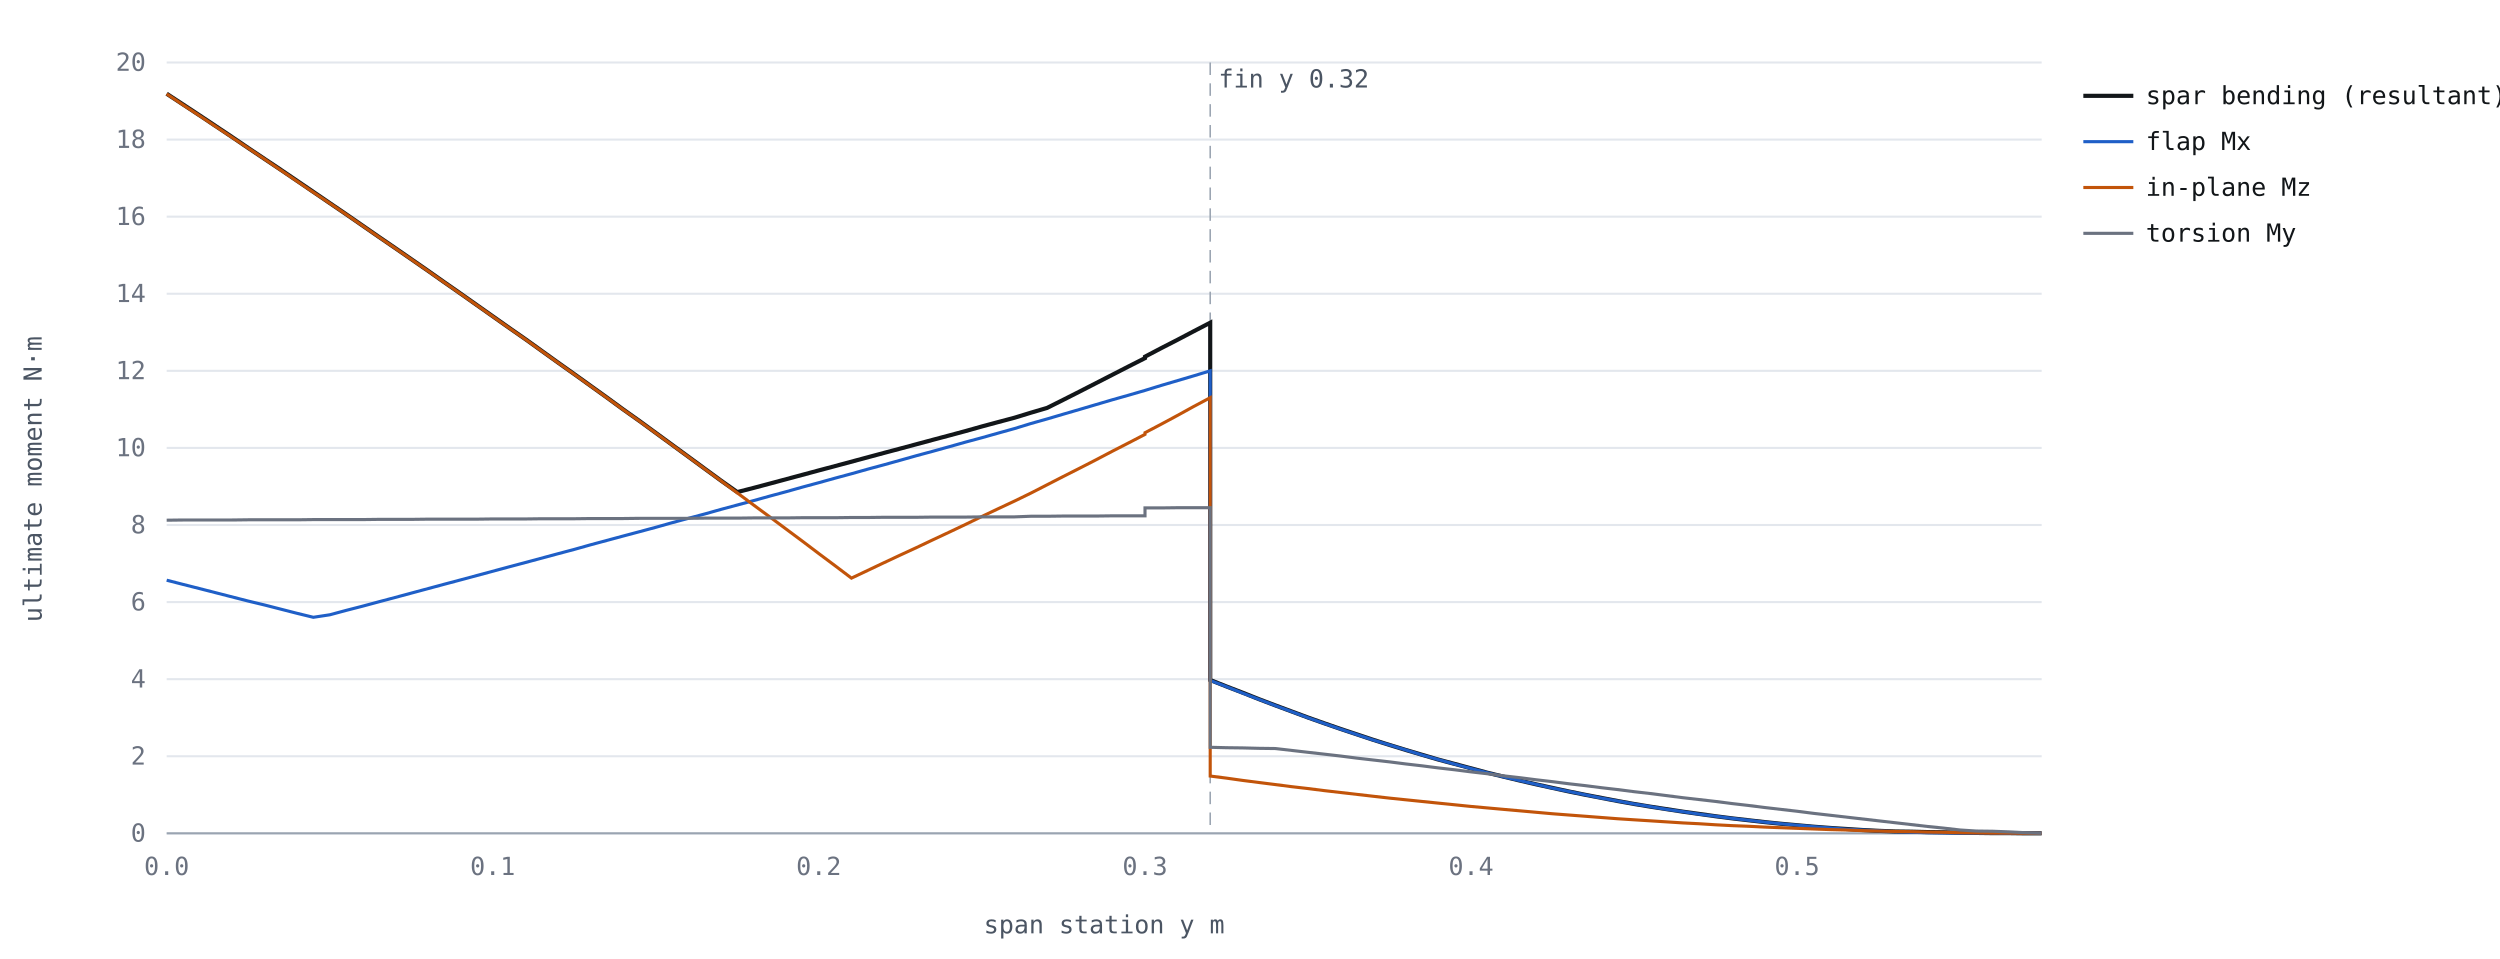
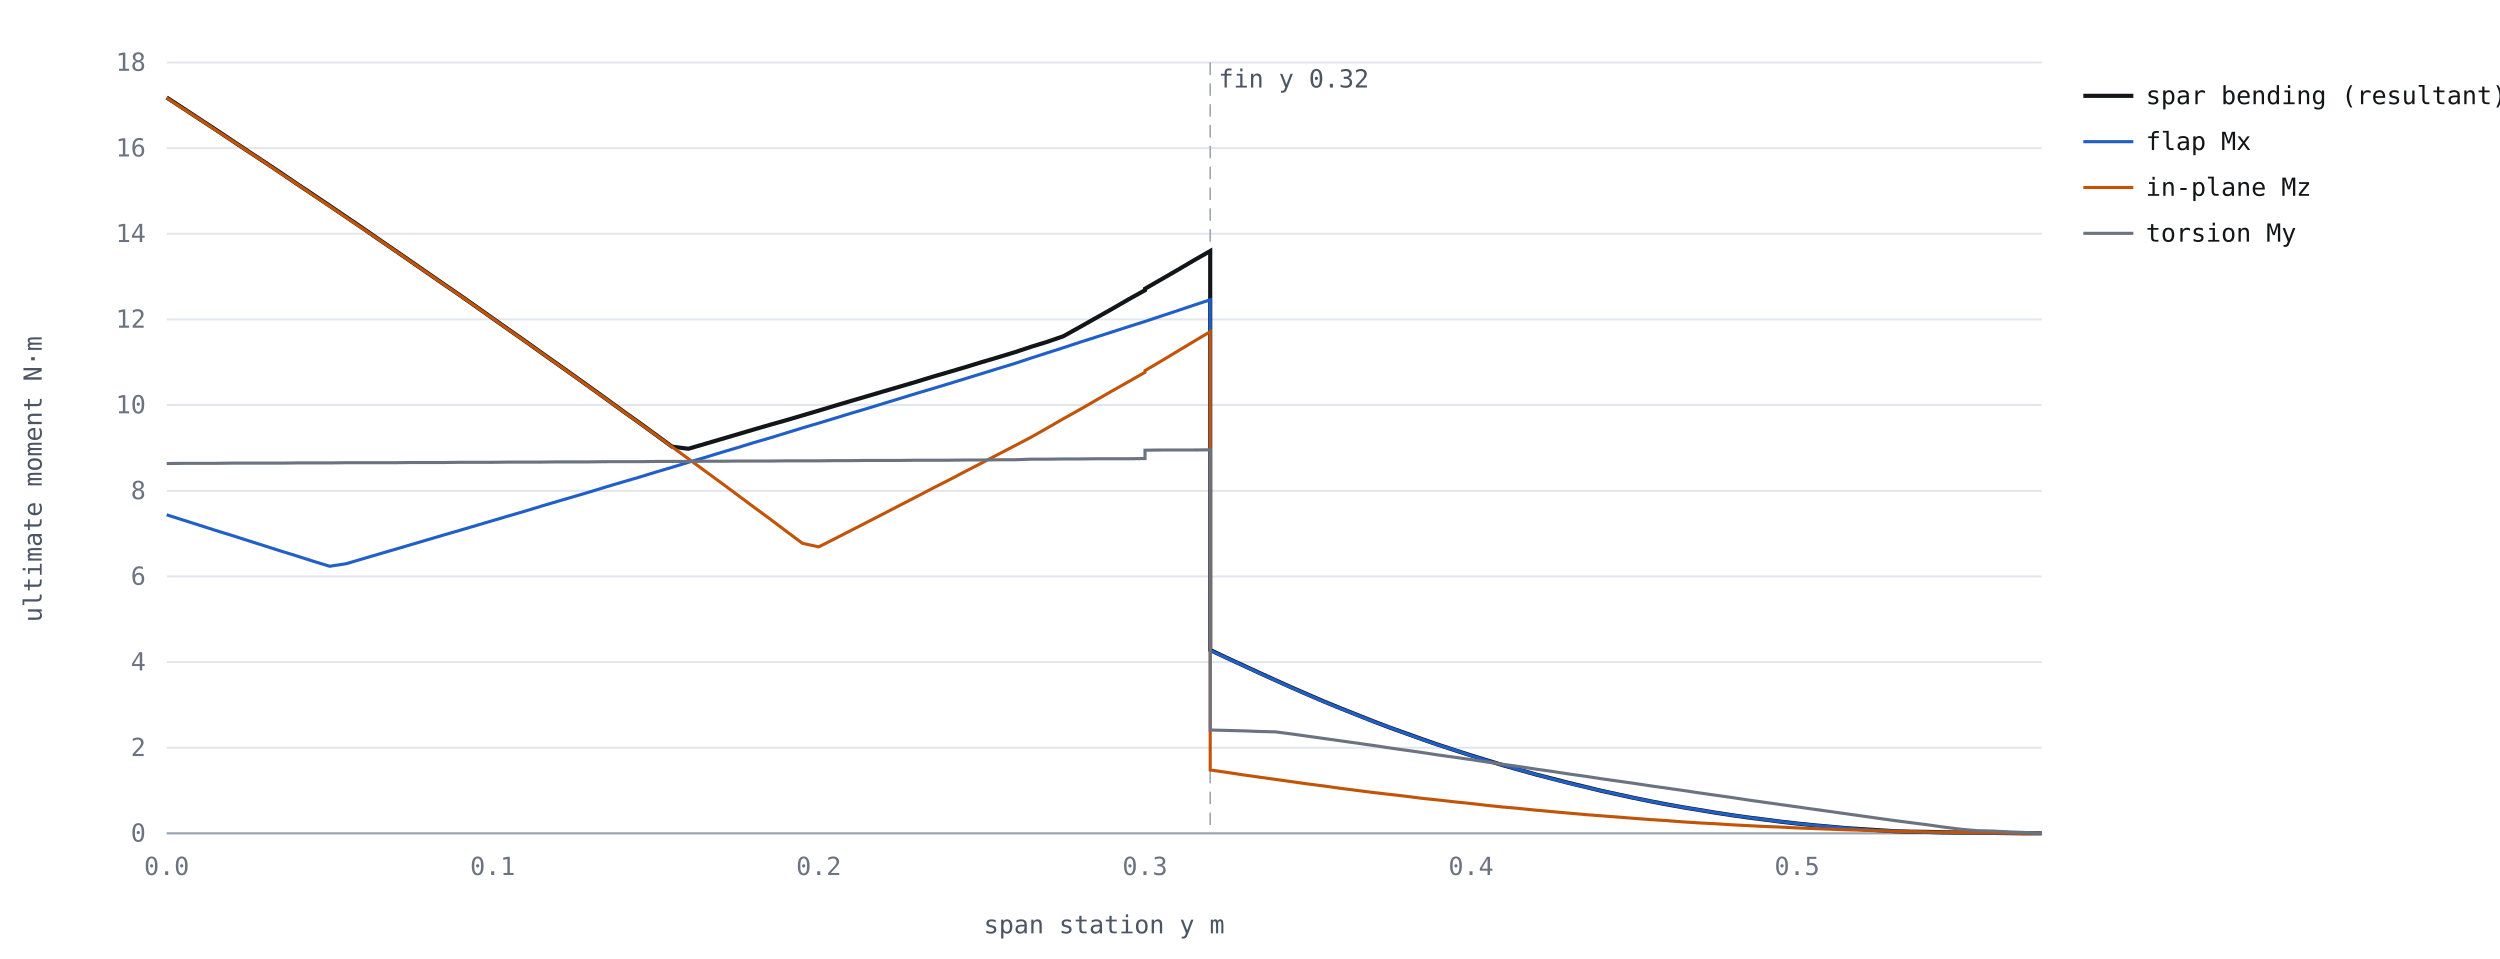
<svg xmlns="http://www.w3.org/2000/svg" viewBox="0 0 1200 460" width="1200" height="460">
  <line x1="80" y1="400.0" x2="980" y2="400.0" stroke="#E3E7ED" stroke-width="1" />
  <text x="70" y="404.0" text-anchor="end" fill="#6B7280" font-family="IBM Plex Mono, monospace" font-size="12">0</text>
-   <line x1="80" y1="363.0" x2="980" y2="363.0" stroke="#E3E7ED" stroke-width="1" />
-   <text x="70" y="367.0" text-anchor="end" fill="#6B7280" font-family="IBM Plex Mono, monospace" font-size="12">2</text>
-   <line x1="80" y1="326.0" x2="980" y2="326.0" stroke="#E3E7ED" stroke-width="1" />
-   <text x="70" y="330.0" text-anchor="end" fill="#6B7280" font-family="IBM Plex Mono, monospace" font-size="12">4</text>
-   <line x1="80" y1="289.0" x2="980" y2="289.0" stroke="#E3E7ED" stroke-width="1" />
-   <text x="70" y="293.0" text-anchor="end" fill="#6B7280" font-family="IBM Plex Mono, monospace" font-size="12">6</text>
-   <line x1="80" y1="252.0" x2="980" y2="252.0" stroke="#E3E7ED" stroke-width="1" />
-   <text x="70" y="256.0" text-anchor="end" fill="#6B7280" font-family="IBM Plex Mono, monospace" font-size="12">8</text>
-   <line x1="80" y1="215.0" x2="980" y2="215.0" stroke="#E3E7ED" stroke-width="1" />
-   <text x="70" y="219.0" text-anchor="end" fill="#6B7280" font-family="IBM Plex Mono, monospace" font-size="12">10</text>
-   <line x1="80" y1="178.0" x2="980" y2="178.0" stroke="#E3E7ED" stroke-width="1" />
-   <text x="70" y="182.0" text-anchor="end" fill="#6B7280" font-family="IBM Plex Mono, monospace" font-size="12">12</text>
-   <line x1="80" y1="141.0" x2="980" y2="141.0" stroke="#E3E7ED" stroke-width="1" />
-   <text x="70" y="145.0" text-anchor="end" fill="#6B7280" font-family="IBM Plex Mono, monospace" font-size="12">14</text>
-   <line x1="80" y1="104.0" x2="980" y2="104.0" stroke="#E3E7ED" stroke-width="1" />
-   <text x="70" y="108.0" text-anchor="end" fill="#6B7280" font-family="IBM Plex Mono, monospace" font-size="12">16</text>
-   <line x1="80" y1="67.0" x2="980" y2="67.0" stroke="#E3E7ED" stroke-width="1" />
-   <text x="70" y="71.0" text-anchor="end" fill="#6B7280" font-family="IBM Plex Mono, monospace" font-size="12">18</text>
+   <line x1="80" y1="358.9" x2="980" y2="358.9" stroke="#E3E7ED" stroke-width="1" />
+   <text x="70" y="362.9" text-anchor="end" fill="#6B7280" font-family="IBM Plex Mono, monospace" font-size="12">2</text>
+   <line x1="80" y1="317.8" x2="980" y2="317.8" stroke="#E3E7ED" stroke-width="1" />
+   <text x="70" y="321.8" text-anchor="end" fill="#6B7280" font-family="IBM Plex Mono, monospace" font-size="12">4</text>
+   <line x1="80" y1="276.7" x2="980" y2="276.7" stroke="#E3E7ED" stroke-width="1" />
+   <text x="70" y="280.7" text-anchor="end" fill="#6B7280" font-family="IBM Plex Mono, monospace" font-size="12">6</text>
+   <line x1="80" y1="235.6" x2="980" y2="235.6" stroke="#E3E7ED" stroke-width="1" />
+   <text x="70" y="239.6" text-anchor="end" fill="#6B7280" font-family="IBM Plex Mono, monospace" font-size="12">8</text>
+   <line x1="80" y1="194.4" x2="980" y2="194.4" stroke="#E3E7ED" stroke-width="1" />
+   <text x="70" y="198.4" text-anchor="end" fill="#6B7280" font-family="IBM Plex Mono, monospace" font-size="12">10</text>
+   <line x1="80" y1="153.3" x2="980" y2="153.3" stroke="#E3E7ED" stroke-width="1" />
+   <text x="70" y="157.3" text-anchor="end" fill="#6B7280" font-family="IBM Plex Mono, monospace" font-size="12">12</text>
+   <line x1="80" y1="112.2" x2="980" y2="112.2" stroke="#E3E7ED" stroke-width="1" />
+   <text x="70" y="116.2" text-anchor="end" fill="#6B7280" font-family="IBM Plex Mono, monospace" font-size="12">14</text>
+   <line x1="80" y1="71.1" x2="980" y2="71.1" stroke="#E3E7ED" stroke-width="1" />
+   <text x="70" y="75.1" text-anchor="end" fill="#6B7280" font-family="IBM Plex Mono, monospace" font-size="12">16</text>
  <line x1="80" y1="30.0" x2="980" y2="30.0" stroke="#E3E7ED" stroke-width="1" />
-   <text x="70" y="34.0" text-anchor="end" fill="#6B7280" font-family="IBM Plex Mono, monospace" font-size="12">20</text>
+   <text x="70" y="34.0" text-anchor="end" fill="#6B7280" font-family="IBM Plex Mono, monospace" font-size="12">18</text>
  <text x="80.0" y="420" text-anchor="middle" fill="#6B7280" font-family="IBM Plex Mono, monospace" font-size="12">0.0</text>
  <text x="236.5" y="420" text-anchor="middle" fill="#6B7280" font-family="IBM Plex Mono, monospace" font-size="12">0.1</text>
  <text x="393.0" y="420" text-anchor="middle" fill="#6B7280" font-family="IBM Plex Mono, monospace" font-size="12">0.2</text>
  <text x="549.6" y="420" text-anchor="middle" fill="#6B7280" font-family="IBM Plex Mono, monospace" font-size="12">0.3</text>
  <text x="706.1" y="420" text-anchor="middle" fill="#6B7280" font-family="IBM Plex Mono, monospace" font-size="12">0.4</text>
  <text x="862.6" y="420" text-anchor="middle" fill="#6B7280" font-family="IBM Plex Mono, monospace" font-size="12">0.5</text>
  <line x1="80" y1="400.0" x2="980" y2="400.0" stroke="#9AA4B1" />
  <line x1="580.9" y1="30" x2="580.9" y2="400" stroke="#9AA4B1" stroke-dasharray="6 4" stroke-width="0.75" />
  <text x="584.9" y="42" fill="#4B5563" font-family="IBM Plex Mono, monospace" font-size="12">fin y 0.32</text>
  <text x="530.0" y="448" text-anchor="middle" fill="#4B5563" font-family="IBM Plex Mono, monospace" font-size="12">span station y m</text>
  <text x="20" y="230.0" fill="#4B5563" font-family="IBM Plex Mono, monospace" font-size="12" transform="rotate(-90 20 230.0)" text-anchor="middle">ultimate moment N·m</text>
-   <path d="M80.0,45.0 L87.8,50.1 L95.7,55.3 L103.5,60.5 L111.3,65.7 L119.1,71.0 L127.0,76.3 L134.8,81.5 L142.6,86.8 L150.4,92.1 L158.3,97.5 L166.1,102.8 L173.9,108.2 L181.7,113.6 L189.6,119.0 L197.4,124.4 L205.2,129.8 L213.0,135.3 L220.9,140.8 L228.7,146.3 L236.5,151.8 L244.3,157.3 L252.2,162.8 L260.0,168.4 L267.8,174.0 L275.7,179.6 L283.5,185.2 L291.3,190.8 L299.1,196.5 L307.0,202.1 L314.8,207.8 L322.6,213.5 L330.4,219.2 L338.3,225.0 L346.1,230.7 L353.9,236.2 L361.7,234.2 L369.6,232.1 L377.4,230.0 L385.2,227.9 L393.0,225.8 L400.9,223.7 L408.7,221.6 L416.5,219.5 L424.3,217.4 L432.2,215.3 L440.0,213.2 L447.8,211.1 L455.7,209.0 L463.5,206.9 L471.3,204.7 L479.1,202.6 L487.0,200.5 L494.8,198.1 L502.6,195.8 L510.4,191.9 L518.3,187.9 L526.1,183.9 L533.9,179.9 L541.7,175.9 L549.6,171.9 L549.6,171.2 L549.6,171.2 L557.4,167.1 L565.2,163.1 L573.0,159.0 L580.9,154.9 L580.9,326.4 L580.9,326.4 L588.7,329.5 L596.5,332.5 L604.3,335.6 L612.2,338.6 L620.0,341.5 L627.8,344.4 L635.7,347.2 L643.5,349.9 L651.3,352.5 L659.1,355.1 L667.0,357.6 L674.8,360.0 L682.6,362.3 L690.4,364.6 L698.3,366.7 L706.1,368.8 L713.9,370.9 L721.7,372.8 L729.6,374.7 L737.4,376.5 L745.2,378.2 L753.0,379.9 L760.9,381.5 L768.7,383.0 L776.5,384.5 L784.3,385.9 L792.2,387.2 L800.0,388.4 L807.8,389.6 L815.7,390.7 L823.5,391.8 L831.3,392.8 L839.1,393.7 L847.0,394.6 L854.8,395.4 L862.6,396.1 L870.4,396.8 L878.3,397.4 L886.1,397.9 L893.9,398.4 L901.7,398.8 L909.6,399.1 L917.4,399.2 L925.2,399.4 L933.0,399.5 L940.9,399.7 L948.7,399.8 L956.5,399.9 L964.3,399.9 L972.2,400.0 L980.0,400.0" fill="none" stroke="#121619" stroke-width="2" />
+   <path d="M80.0,46.8 L87.8,51.9 L95.7,57.1 L103.5,62.2 L111.3,67.4 L119.1,72.6 L127.0,77.8 L134.8,83.0 L142.6,88.3 L150.4,93.5 L158.3,98.8 L166.1,104.1 L173.9,109.4 L181.7,114.8 L189.6,120.2 L197.4,125.6 L205.2,131.0 L213.0,136.4 L220.9,141.8 L228.7,147.3 L236.5,152.8 L244.3,158.3 L252.2,163.8 L260.0,169.4 L267.8,174.9 L275.7,180.5 L283.5,186.1 L291.3,191.7 L299.1,197.4 L307.0,203.0 L314.8,208.7 L322.6,214.4 L330.4,215.4 L338.3,213.1 L346.1,210.8 L353.9,208.5 L361.7,206.2 L369.6,203.9 L377.4,201.7 L385.2,199.4 L393.0,197.1 L400.9,194.7 L408.7,192.4 L416.5,190.1 L424.3,187.8 L432.2,185.5 L440.0,183.2 L447.8,180.8 L455.7,178.5 L463.5,176.2 L471.3,173.8 L479.1,171.5 L487.0,169.1 L494.8,166.5 L502.6,164.1 L510.4,161.4 L518.3,157.0 L526.1,152.6 L533.9,148.2 L541.7,143.7 L549.6,139.3 L549.6,138.6 L549.6,138.6 L557.4,134.1 L565.2,129.6 L573.0,125.0 L580.9,120.5 L580.9,312.0 L580.9,312.0 L588.7,315.7 L596.5,319.3 L604.3,322.9 L612.2,326.5 L620.0,330.0 L627.8,333.4 L635.7,336.8 L643.5,340.0 L651.3,343.1 L659.1,346.2 L667.0,349.2 L674.8,352.0 L682.6,354.8 L690.4,357.5 L698.3,360.1 L706.1,362.6 L713.9,365.0 L721.7,367.4 L729.6,369.6 L737.4,371.8 L745.2,373.8 L753.0,375.8 L760.9,377.7 L768.7,379.6 L776.5,381.3 L784.3,383.0 L792.2,384.6 L800.0,386.1 L807.8,387.5 L815.7,388.8 L823.5,390.1 L831.3,391.3 L839.1,392.4 L847.0,393.4 L854.8,394.4 L862.6,395.3 L870.4,396.1 L878.3,396.8 L886.1,397.5 L893.9,398.0 L901.7,398.5 L909.6,399.0 L917.4,399.2 L925.2,399.3 L933.0,399.5 L940.9,399.6 L948.7,399.7 L956.5,399.8 L964.3,399.9 L972.2,400.0 L980.0,400.0" fill="none" stroke="#121619" stroke-width="2" />
  <line x1="1000" y1="46" x2="1024" y2="46" stroke="#121619" stroke-width="2" />
  <text x="1030" y="50" fill="#121619" font-family="IBM Plex Mono, monospace" font-size="12">spar bending (resultant)</text>
-   <path d="M80.0,278.5 L87.8,280.5 L95.7,282.5 L103.5,284.5 L111.3,286.5 L119.1,288.5 L127.0,290.4 L134.8,292.4 L142.6,294.4 L150.4,296.3 L158.3,295.1 L166.1,293.0 L173.9,291.0 L181.7,288.9 L189.6,286.8 L197.4,284.7 L205.2,282.6 L213.0,280.5 L220.9,278.4 L228.7,276.3 L236.5,274.2 L244.3,272.1 L252.2,270.0 L260.0,267.9 L267.8,265.8 L275.7,263.7 L283.5,261.5 L291.3,259.4 L299.1,257.3 L307.0,255.2 L314.8,253.1 L322.6,250.9 L330.4,248.8 L338.3,246.7 L346.1,244.5 L353.9,242.4 L361.7,240.3 L369.6,238.1 L377.4,236.0 L385.2,233.8 L393.0,231.7 L400.9,229.5 L408.7,227.4 L416.5,225.2 L424.3,223.1 L432.2,220.9 L440.0,218.7 L447.8,216.6 L455.7,214.4 L463.5,212.2 L471.3,210.1 L479.1,207.9 L487.0,205.7 L494.8,203.3 L502.6,201.1 L510.4,198.8 L518.3,196.5 L526.1,194.2 L533.9,191.9 L541.7,189.7 L549.6,187.4 L549.6,187.4 L549.6,187.4 L557.4,185.0 L565.2,182.7 L573.0,180.4 L580.9,178.0 L580.9,326.6 L580.9,326.6 L588.7,329.6 L596.5,332.7 L604.3,335.7 L612.2,338.7 L620.0,341.6 L627.8,344.5 L635.7,347.3 L643.5,350.0 L651.3,352.6 L659.1,355.2 L667.0,357.6 L674.8,360.0 L682.6,362.4 L690.4,364.6 L698.3,366.8 L706.1,368.9 L713.9,370.9 L721.7,372.9 L729.6,374.7 L737.4,376.5 L745.2,378.3 L753.0,379.9 L760.9,381.5 L768.7,383.1 L776.5,384.5 L784.3,385.9 L792.2,387.2 L800.0,388.5 L807.8,389.6 L815.7,390.8 L823.5,391.8 L831.3,392.8 L839.1,393.7 L847.0,394.6 L854.8,395.4 L862.6,396.1 L870.4,396.8 L878.3,397.4 L886.1,398.0 L893.9,398.4 L901.7,398.8 L909.6,399.2 L917.4,399.5 L925.2,399.7 L933.0,399.8 L940.9,399.9 L948.7,399.9 L956.5,399.9 L964.3,400.0 L972.2,400.0 L980.0,400.0" fill="none" stroke="#1F5FC7" stroke-width="1.5" />
+   <path d="M80.0,247.1 L87.8,249.6 L95.7,252.1 L103.5,254.6 L111.3,257.0 L119.1,259.5 L127.0,262.0 L134.8,264.5 L142.6,266.9 L150.4,269.4 L158.3,271.8 L166.1,270.6 L173.9,268.3 L181.7,266.0 L189.6,263.7 L197.4,261.4 L205.2,259.1 L213.0,256.8 L220.9,254.5 L228.7,252.2 L236.5,249.9 L244.3,247.6 L252.2,245.3 L260.0,242.9 L267.8,240.6 L275.7,238.3 L283.5,236.0 L291.3,233.6 L299.1,231.3 L307.0,229.0 L314.8,226.6 L322.6,224.3 L330.4,221.9 L338.3,219.6 L346.1,217.2 L353.9,214.9 L361.7,212.5 L369.6,210.2 L377.4,207.8 L385.2,205.4 L393.0,203.1 L400.9,200.7 L408.7,198.3 L416.5,196.0 L424.3,193.6 L432.2,191.2 L440.0,188.8 L447.8,186.5 L455.7,184.1 L463.5,181.7 L471.3,179.3 L479.1,176.9 L487.0,174.5 L494.8,171.9 L502.6,169.4 L510.4,166.9 L518.3,164.3 L526.1,161.8 L533.9,159.3 L541.7,156.8 L549.6,154.3 L549.6,154.3 L549.6,154.3 L557.4,151.7 L565.2,149.1 L573.0,146.5 L580.9,143.9 L580.9,312.2 L580.9,312.2 L588.7,315.8 L596.5,319.4 L604.3,323.0 L612.2,326.6 L620.0,330.1 L627.8,333.5 L635.7,336.9 L643.5,340.1 L651.3,343.2 L659.1,346.3 L667.0,349.2 L674.8,352.1 L682.6,354.9 L690.4,357.6 L698.3,360.1 L706.1,362.7 L713.9,365.1 L721.7,367.4 L729.6,369.6 L737.4,371.8 L745.2,373.9 L753.0,375.9 L760.9,377.8 L768.7,379.6 L776.5,381.3 L784.3,383.0 L792.2,384.6 L800.0,386.1 L807.8,387.5 L815.7,388.8 L823.5,390.1 L831.3,391.3 L839.1,392.4 L847.0,393.4 L854.8,394.4 L862.6,395.3 L870.4,396.1 L878.3,396.8 L886.1,397.5 L893.9,398.1 L901.7,398.6 L909.6,399.0 L917.4,399.3 L925.2,399.6 L933.0,399.8 L940.9,399.9 L948.7,399.9 L956.5,399.9 L964.3,400.0 L972.2,400.0 L980.0,400.0" fill="none" stroke="#1F5FC7" stroke-width="1.5" />
  <line x1="1000" y1="68" x2="1024" y2="68" stroke="#1F5FC7" stroke-width="1.5" />
  <text x="1030" y="72" fill="#121619" font-family="IBM Plex Mono, monospace" font-size="12">flap Mx</text>
-   <path d="M80.0,45.1 L87.8,50.3 L95.7,55.5 L103.5,60.7 L111.3,65.9 L119.1,71.1 L127.0,76.4 L134.8,81.7 L142.6,87.0 L150.4,92.3 L158.3,97.6 L166.1,102.9 L173.9,108.3 L181.7,113.7 L189.6,119.1 L197.4,124.5 L205.2,129.9 L213.0,135.4 L220.9,140.9 L228.7,146.4 L236.5,151.9 L244.3,157.4 L252.2,162.9 L260.0,168.5 L267.8,174.1 L275.7,179.7 L283.5,185.3 L291.3,190.9 L299.1,196.6 L307.0,202.2 L314.8,207.9 L322.6,213.6 L330.4,219.3 L338.3,225.1 L346.1,230.8 L353.9,236.6 L361.7,242.4 L369.6,248.2 L377.4,254.0 L385.2,259.8 L393.0,265.7 L400.9,271.6 L408.7,277.5 L416.5,273.8 L424.3,270.1 L432.2,266.4 L440.0,262.8 L447.8,259.1 L455.7,255.4 L463.5,251.7 L471.3,247.9 L479.1,244.2 L487.0,240.5 L494.8,236.7 L502.6,232.7 L510.4,228.7 L518.3,224.7 L526.1,220.7 L533.9,216.6 L541.7,212.6 L549.6,208.5 L549.6,207.7 L549.6,207.7 L557.4,203.6 L565.2,199.4 L573.0,195.1 L580.9,190.9 L580.9,372.5 L580.9,372.5 L588.7,373.5 L596.5,374.6 L604.3,375.6 L612.2,376.6 L620.0,377.6 L627.8,378.5 L635.7,379.5 L643.5,380.4 L651.3,381.3 L659.1,382.2 L667.0,383.1 L674.8,383.9 L682.6,384.7 L690.4,385.5 L698.3,386.3 L706.1,387.1 L713.9,387.8 L721.7,388.5 L729.6,389.2 L737.4,389.9 L745.2,390.6 L753.0,391.2 L760.9,391.8 L768.7,392.4 L776.5,393.0 L784.3,393.5 L792.2,394.0 L800.0,394.5 L807.8,395.0 L815.7,395.4 L823.5,395.9 L831.3,396.3 L839.1,396.6 L847.0,397.0 L854.8,397.3 L862.6,397.6 L870.4,397.9 L878.3,398.2 L886.1,398.4 L893.9,398.7 L901.7,398.9 L909.6,399.1 L917.4,399.2 L925.2,399.4 L933.0,399.5 L940.9,399.7 L948.7,399.8 L956.5,399.9 L964.3,399.9 L972.2,400.0 L980.0,400.0" fill="none" stroke="#C2540A" stroke-width="1.5" />
+   <path d="M80.0,47.0 L87.8,52.1 L95.7,57.2 L103.5,62.4 L111.3,67.5 L119.1,72.7 L127.0,77.9 L134.8,83.2 L142.6,88.4 L150.4,93.7 L158.3,99.0 L166.1,104.3 L173.9,109.6 L181.7,114.9 L189.6,120.3 L197.4,125.7 L205.2,131.1 L213.0,136.5 L220.9,141.9 L228.7,147.4 L236.5,152.9 L244.3,158.4 L252.2,163.9 L260.0,169.5 L267.8,175.0 L275.7,180.6 L283.5,186.2 L291.3,191.8 L299.1,197.5 L307.0,203.1 L314.8,208.8 L322.6,214.5 L330.4,220.2 L338.3,226.0 L346.1,231.7 L353.9,237.5 L361.7,243.3 L369.6,249.1 L377.4,255.0 L385.2,260.8 L393.0,262.5 L400.9,258.5 L408.7,254.5 L416.5,250.5 L424.3,246.5 L432.2,242.4 L440.0,238.4 L447.8,234.3 L455.7,230.3 L463.5,226.2 L471.3,222.2 L479.1,218.1 L487.0,214.0 L494.8,209.9 L502.6,205.5 L510.4,201.0 L518.3,196.6 L526.1,192.1 L533.9,187.6 L541.7,183.2 L549.6,178.7 L549.6,177.9 L549.6,177.9 L557.4,173.3 L565.2,168.6 L573.0,163.9 L580.9,159.2 L580.9,369.6 L580.9,369.6 L588.7,370.7 L596.5,371.9 L604.3,373.0 L612.2,374.1 L620.0,375.2 L627.8,376.3 L635.7,377.3 L643.5,378.4 L651.3,379.4 L659.1,380.4 L667.0,381.3 L674.8,382.2 L682.6,383.2 L690.4,384.0 L698.3,384.9 L706.1,385.7 L713.9,386.6 L721.7,387.4 L729.6,388.1 L737.4,388.9 L745.2,389.6 L753.0,390.3 L760.9,391.0 L768.7,391.6 L776.5,392.2 L784.3,392.8 L792.2,393.4 L800.0,393.9 L807.8,394.5 L815.7,395.0 L823.5,395.4 L831.3,395.9 L839.1,396.3 L847.0,396.7 L854.8,397.0 L862.6,397.4 L870.4,397.7 L878.3,398.0 L886.1,398.3 L893.9,398.5 L901.7,398.8 L909.6,399.0 L917.4,399.2 L925.2,399.3 L933.0,399.5 L940.9,399.6 L948.7,399.7 L956.5,399.8 L964.3,399.9 L972.2,400.0 L980.0,400.0" fill="none" stroke="#C2540A" stroke-width="1.5" />
  <line x1="1000" y1="90" x2="1024" y2="90" stroke="#C2540A" stroke-width="1.5" />
  <text x="1030" y="94" fill="#121619" font-family="IBM Plex Mono, monospace" font-size="12">in-plane Mz</text>
-   <path d="M80.0,249.7 L87.8,249.6 L95.7,249.6 L103.5,249.6 L111.3,249.6 L119.1,249.5 L127.0,249.5 L134.8,249.5 L142.6,249.5 L150.4,249.4 L158.3,249.4 L166.1,249.4 L173.9,249.4 L181.7,249.3 L189.6,249.3 L197.4,249.3 L205.2,249.2 L213.0,249.2 L220.9,249.2 L228.7,249.2 L236.5,249.1 L244.3,249.1 L252.2,249.1 L260.0,249.0 L267.8,249.0 L275.7,249.0 L283.5,248.9 L291.3,248.9 L299.1,248.9 L307.0,248.8 L314.8,248.8 L322.6,248.8 L330.4,248.8 L338.3,248.7 L346.1,248.7 L353.9,248.7 L361.7,248.6 L369.6,248.6 L377.4,248.6 L385.2,248.5 L393.0,248.5 L400.9,248.5 L408.7,248.4 L416.5,248.4 L424.3,248.3 L432.2,248.3 L440.0,248.3 L447.8,248.2 L455.7,248.2 L463.5,248.2 L471.3,248.1 L479.1,248.1 L487.0,248.1 L494.8,247.8 L502.6,247.8 L510.4,247.7 L518.3,247.7 L526.1,247.7 L533.9,247.6 L541.7,247.6 L549.6,247.6 L549.6,243.8 L549.6,243.8 L557.4,243.8 L565.2,243.7 L573.0,243.7 L580.9,243.7 L580.9,358.7 L580.9,358.7 L588.7,358.9 L596.5,359.0 L604.3,359.2 L612.2,359.3 L620.0,360.2 L627.8,361.1 L635.7,362.0 L643.5,362.9 L651.3,363.9 L659.1,364.8 L667.0,365.7 L674.8,366.7 L682.6,367.6 L690.4,368.6 L698.3,369.5 L706.1,370.5 L713.9,371.4 L721.7,372.4 L729.6,373.3 L737.4,374.3 L745.2,375.2 L753.0,376.2 L760.9,377.1 L768.7,378.1 L776.5,379.0 L784.3,380.0 L792.2,380.9 L800.0,381.9 L807.8,382.9 L815.7,383.8 L823.5,384.7 L831.3,385.7 L839.1,386.6 L847.0,387.6 L854.8,388.5 L862.6,389.4 L870.4,390.4 L878.3,391.3 L886.1,392.2 L893.9,393.1 L901.7,394.0 L909.6,394.9 L917.4,395.8 L925.2,396.7 L933.0,397.5 L940.9,398.4 L948.7,398.9 L956.5,399.0 L964.3,399.3 L972.2,399.7 L980.0,400.0" fill="none" stroke="#6B7280" stroke-width="1.5" />
+   <path d="M80.0,222.5 L87.8,222.4 L95.7,222.4 L103.5,222.4 L111.3,222.3 L119.1,222.3 L127.0,222.3 L134.8,222.3 L142.6,222.2 L150.4,222.2 L158.3,222.2 L166.1,222.1 L173.9,222.1 L181.7,222.1 L189.6,222.1 L197.4,222.0 L205.2,222.0 L213.0,222.0 L220.9,221.9 L228.7,221.9 L236.5,221.9 L244.3,221.8 L252.2,221.8 L260.0,221.8 L267.8,221.7 L275.7,221.7 L283.5,221.7 L291.3,221.6 L299.1,221.6 L307.0,221.6 L314.8,221.5 L322.6,221.5 L330.4,221.5 L338.3,221.4 L346.1,221.4 L353.9,221.3 L361.7,221.3 L369.6,221.3 L377.4,221.2 L385.2,221.2 L393.0,221.2 L400.9,221.1 L408.7,221.1 L416.5,221.0 L424.3,221.0 L432.2,221.0 L440.0,220.9 L447.8,220.9 L455.7,220.9 L463.5,220.8 L471.3,220.8 L479.1,220.7 L487.0,220.7 L494.8,220.4 L502.6,220.4 L510.4,220.3 L518.3,220.3 L526.1,220.2 L533.9,220.2 L541.7,220.2 L549.6,220.1 L549.6,216.1 L549.6,216.1 L557.4,216.0 L565.2,216.0 L573.0,216.0 L580.9,215.9 L580.9,350.4 L580.9,350.4 L588.7,350.6 L596.5,350.8 L604.3,351.1 L612.2,351.3 L620.0,352.3 L627.8,353.4 L635.7,354.5 L643.5,355.6 L651.3,356.7 L659.1,357.8 L667.0,359.0 L674.8,360.1 L682.6,361.2 L690.4,362.4 L698.3,363.5 L706.1,364.6 L713.9,365.8 L721.7,366.9 L729.6,368.0 L737.4,369.2 L745.2,370.3 L753.0,371.5 L760.9,372.6 L768.7,373.8 L776.5,374.9 L784.3,376.0 L792.2,377.2 L800.0,378.3 L807.8,379.4 L815.7,380.6 L823.5,381.7 L831.3,382.8 L839.1,384.0 L847.0,385.1 L854.8,386.2 L862.6,387.3 L870.4,388.4 L878.3,389.5 L886.1,390.6 L893.9,391.7 L901.7,392.8 L909.6,393.9 L917.4,394.9 L925.2,395.9 L933.0,397.0 L940.9,398.0 L948.7,398.7 L956.5,398.9 L964.3,399.3 L972.2,399.6 L980.0,400.0" fill="none" stroke="#6B7280" stroke-width="1.5" />
  <line x1="1000" y1="112" x2="1024" y2="112" stroke="#6B7280" stroke-width="1.5" />
  <text x="1030" y="116" fill="#121619" font-family="IBM Plex Mono, monospace" font-size="12">torsion My</text>
</svg>
